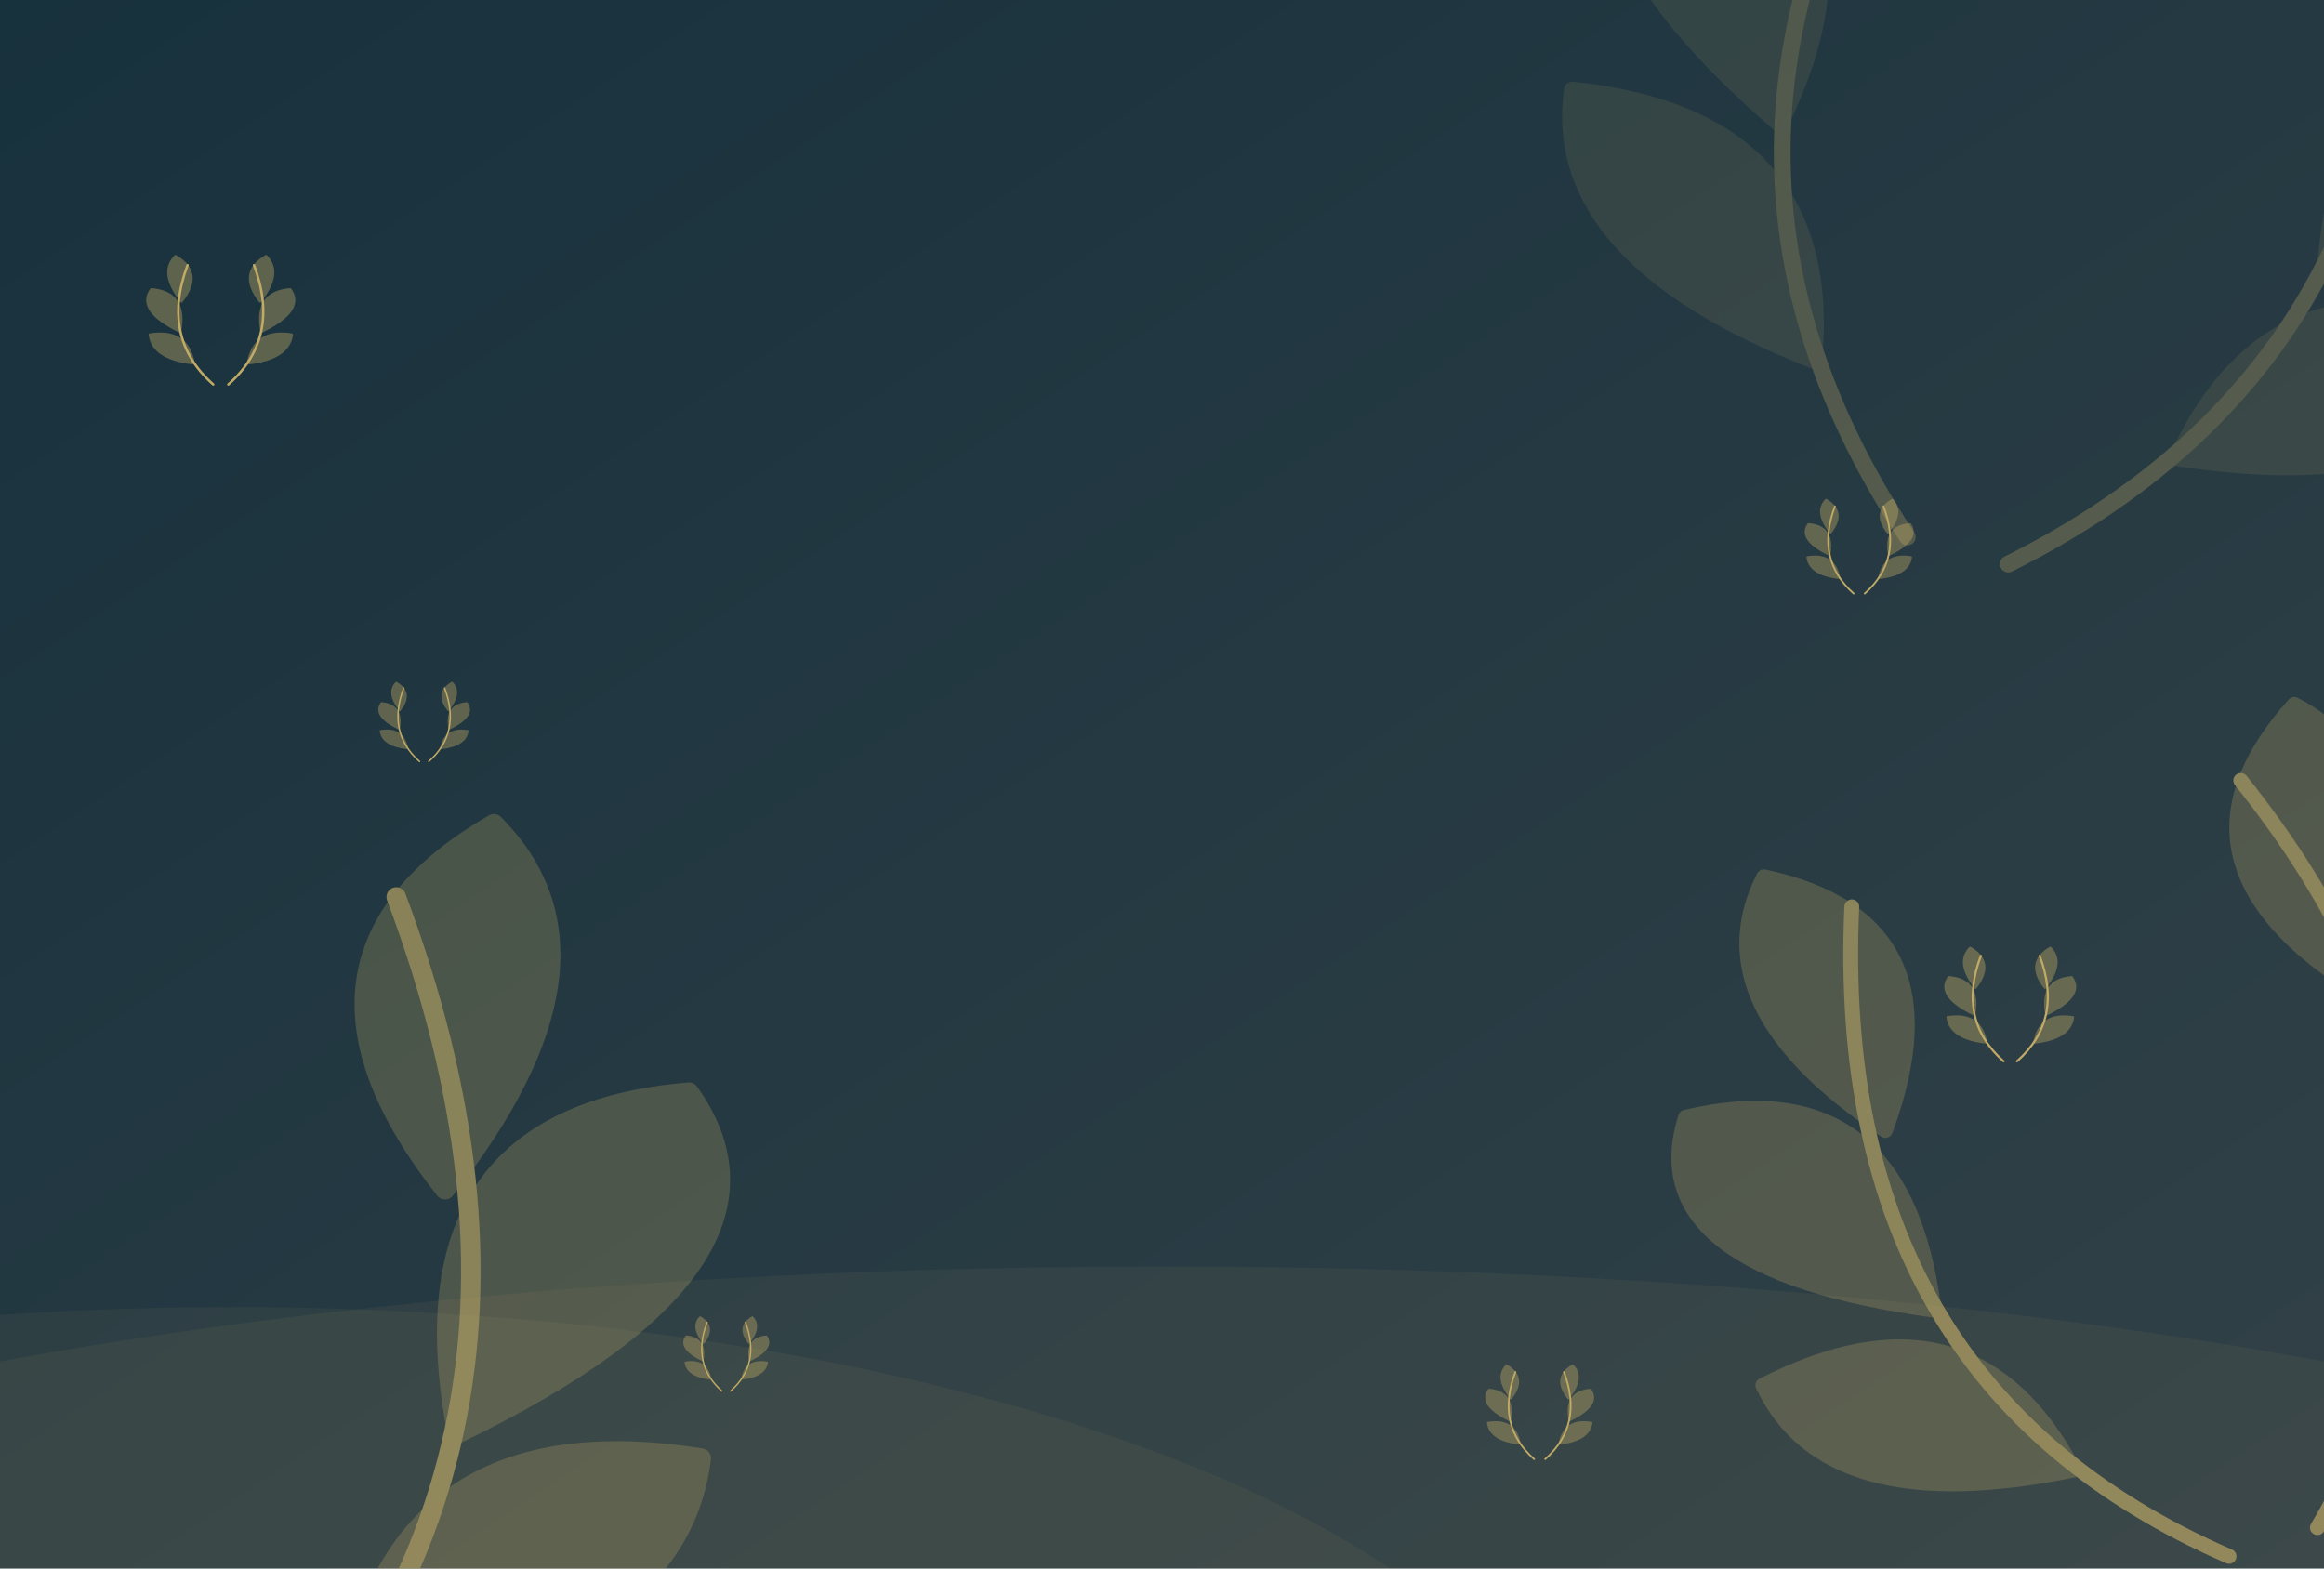
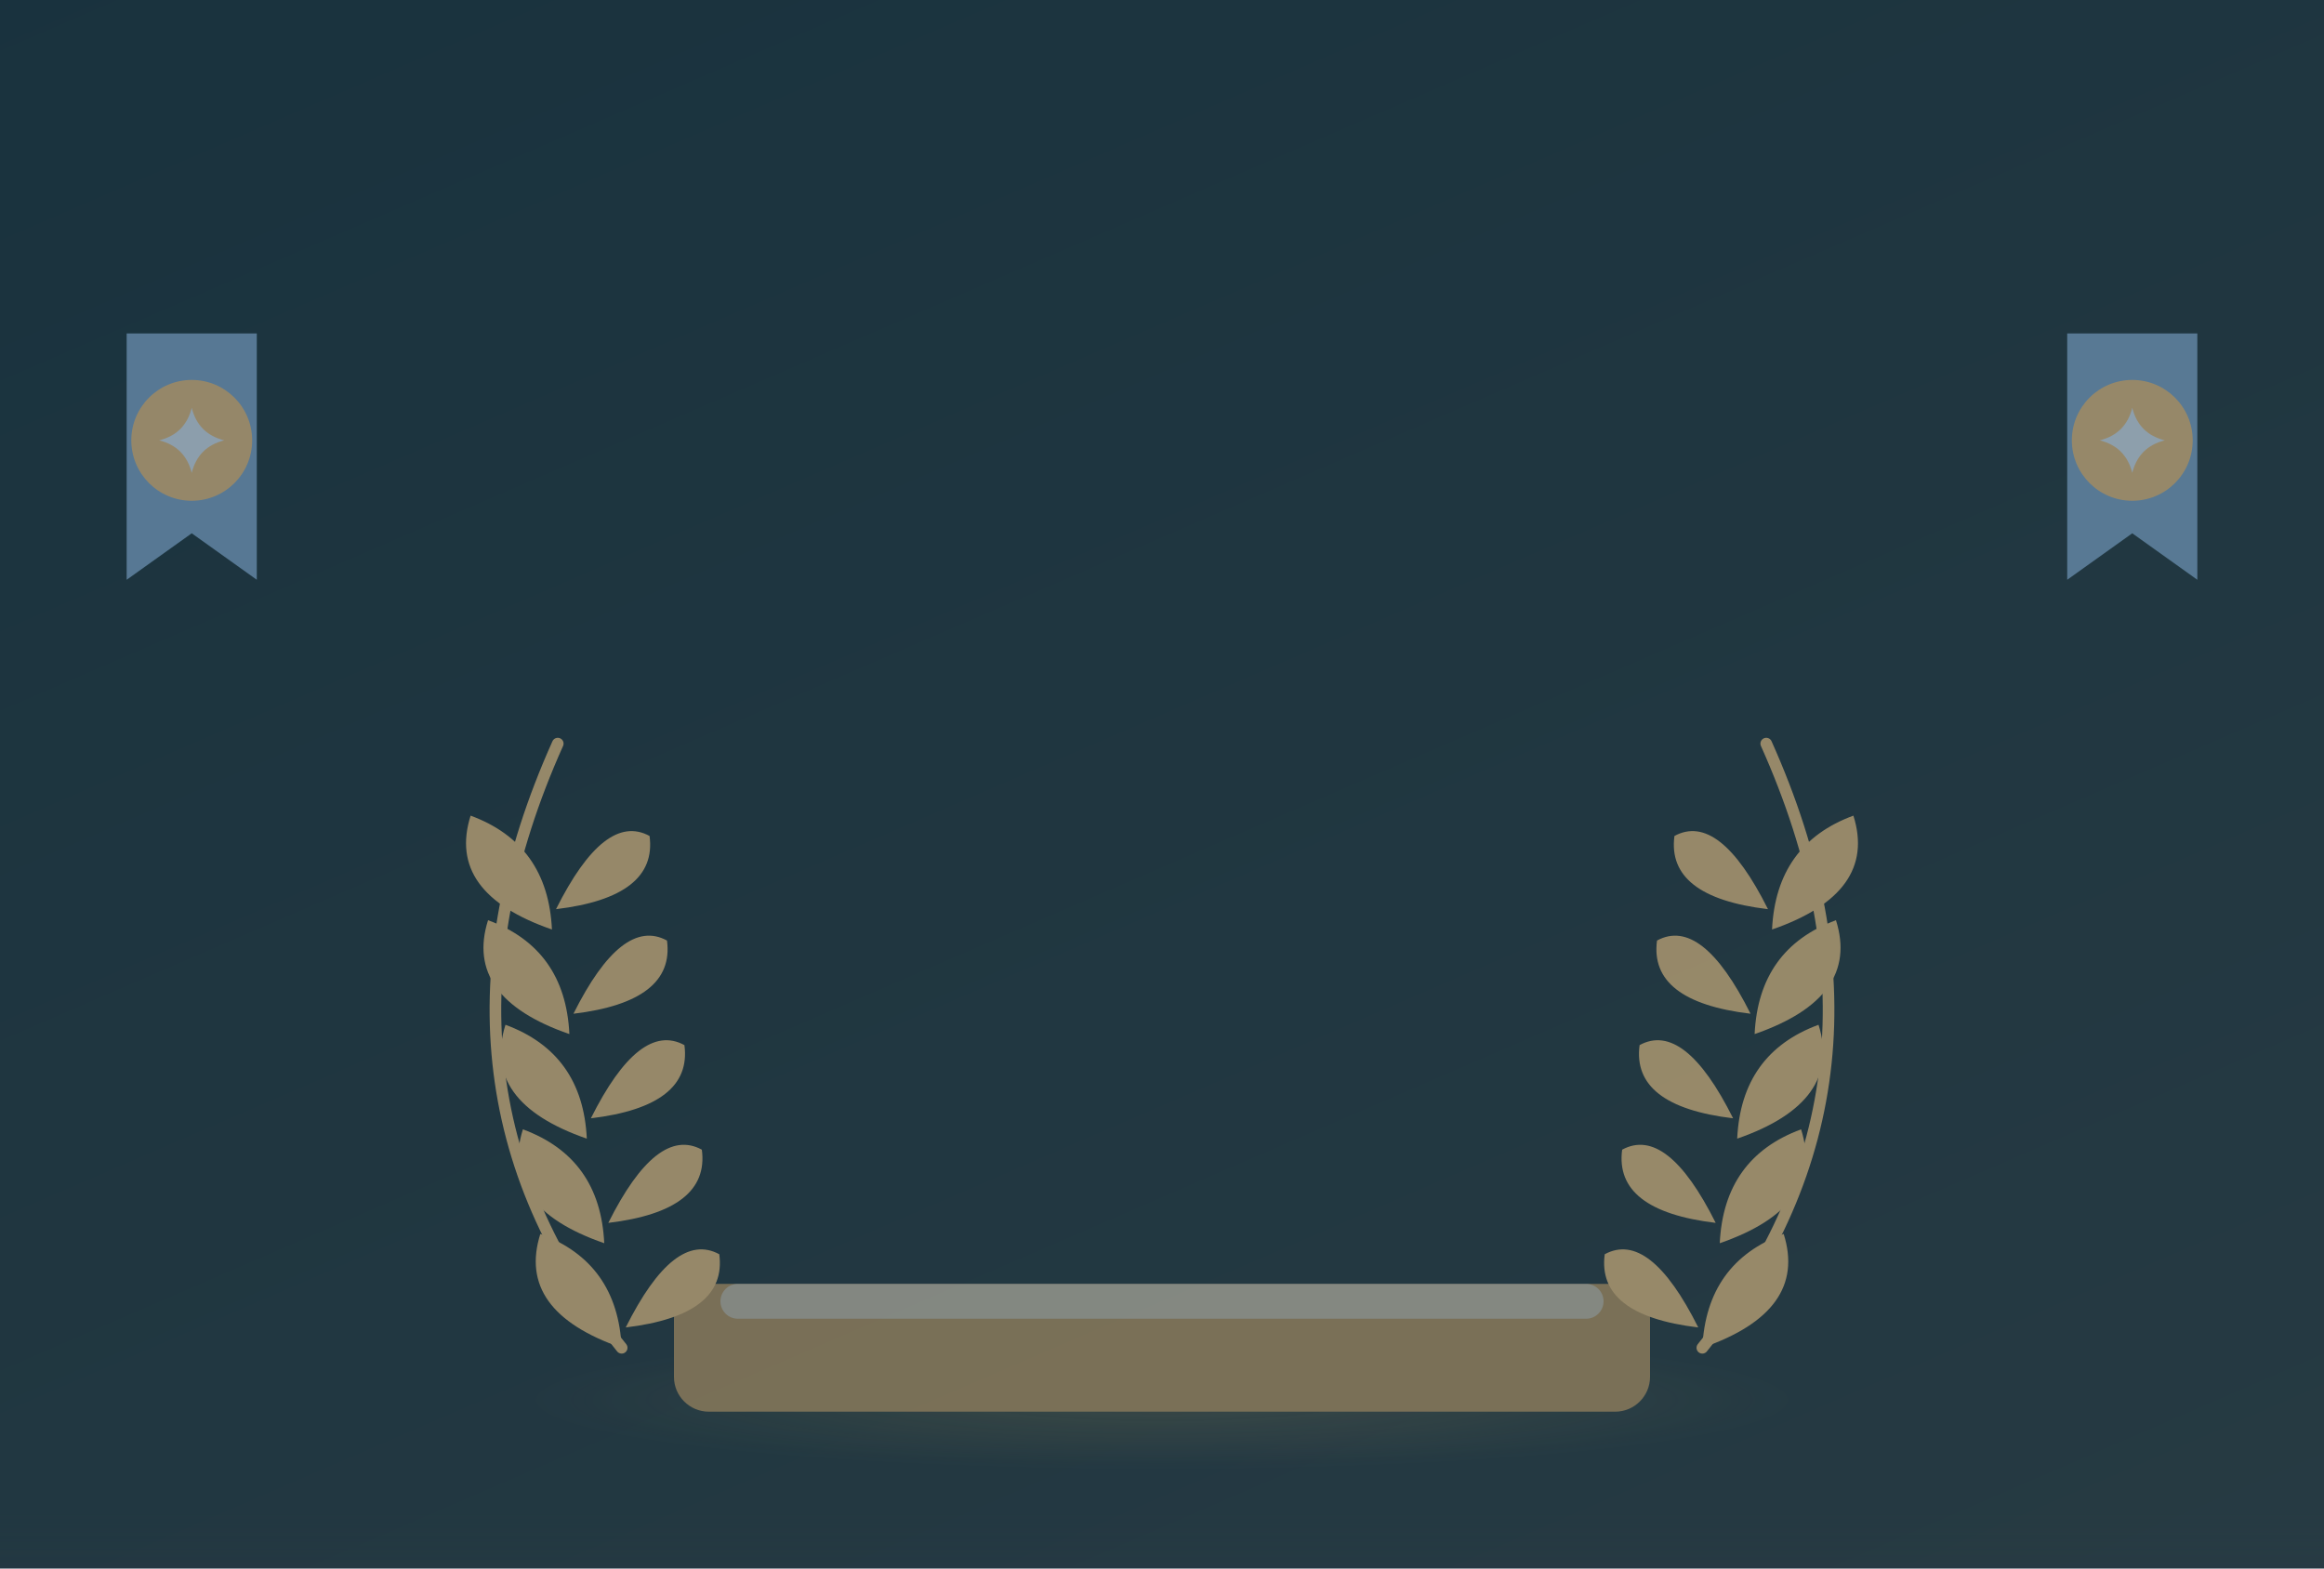
- <svg xmlns="http://www.w3.org/2000/svg" viewBox="0 0 400 270" preserveAspectRatio="xMidYMid slice" fill="none" stroke="currentColor" stroke-width="1.6" stroke-linecap="round" stroke-linejoin="round" color="rgb(192, 170, 101)">
+ <svg xmlns="http://www.w3.org/2000/svg" viewBox="0 70 400 270" preserveAspectRatio="xMidYMid slice" aria-hidden="true" color="">
  <defs>
-     <linearGradient id="scene-backdrop" x2="1" y2="1">
+     <linearGradient id="world-_r_v_-champion-n-base" x2=".2" y2="1">
      <stop stop-color="#17313d" />
      <stop offset="1" stop-color="#324147" />
    </linearGradient>
+     <radialGradient id="world-_r_v_-champion-n-glow">
+       <stop stop-color="#e4bf85" stop-opacity="0.24" />
+       <stop offset="1" stop-color="#e4bf85" stop-opacity="0" />
+     </radialGradient>
+     <radialGradient id="world-_r_v_-champion-n-shadow">
+       <stop stop-color="#c0aa65" stop-opacity=".2" />
+       <stop offset="1" stop-color="#c0aa65" stop-opacity="0" />
+     </radialGradient>
+     <linearGradient id="world-_r_v_-champion-n-quiet" x2="0" y2="1">
+       <stop stop-color="#324147" stop-opacity="0" />
+       <stop offset=".18" stop-color="#324147" stop-opacity=".7" />
+       <stop offset=".7" stop-color="#324147" stop-opacity=".82" />
+       <stop offset="1" stop-color="#324147" stop-opacity="0" />
+     </linearGradient>
  </defs>
-   <rect width="400" height="270" fill="url(#scene-backdrop)" stroke="none" />
-   <defs>
-     <g id="world-_r_v_">
-       <path d="M-5 43Q-40 12-22-36M5 43Q40 12 22-36" />
-       <path d="M-27 8Q-56-6-46-20Q-22-18-27 8M-26-12Q-41-31-30-42Q-11-31-26-12M-18 29Q-45 26-47 10Q-22 6-18 29M27 8Q56-6 46-20Q22-18 27 8M26-12Q41-31 30-42Q11-31 26-12M18 29Q45 26 47 10Q22 6 18 29" fill="currentColor" opacity=".4" />
+   <rect width="400" height="850" fill="url(#world-_r_v_-champion-n-base)" />
+   <g opacity="0.72">
+     <ellipse cx="200" cy="311" rx="110" ry="12" fill="url(#world-_r_v_-champion-n-shadow)" />
+     <rect x="116" y="291" width="168" height="22" rx="6" fill="#9b855f" />
+     <rect x="124" y="291" width="152" height="6" rx="3" fill="#b7c7d5" opacity=".5" />
+     <g transform="translate(107 302) rotate(0) scale(1 1)">
+       <path d="M0 0Q-37-46-11-104" fill="none" stroke="#c4a879" stroke-width="2" stroke-linecap="round" stroke-linejoin="round" />
+       <g transform="translate(0 0) rotate(0) scale(0.7)">
+         <path d="M0 0Q-26-9-20-28Q-1-21 0 0M1-5Q13-29 24-23Q26-8 1-5" fill="#c4a879" />
+       </g>
+       <g transform="translate(-3 -18) rotate(0) scale(0.7)">
+         <path d="M0 0Q-26-9-20-28Q-1-21 0 0M1-5Q13-29 24-23Q26-8 1-5" fill="#c4a879" />
+       </g>
+       <g transform="translate(-6 -36) rotate(0) scale(0.7)">
+         <path d="M0 0Q-26-9-20-28Q-1-21 0 0M1-5Q13-29 24-23Q26-8 1-5" fill="#c4a879" />
+       </g>
+       <g transform="translate(-9 -54) rotate(0) scale(0.7)">
+         <path d="M0 0Q-26-9-20-28Q-1-21 0 0M1-5Q13-29 24-23Q26-8 1-5" fill="#c4a879" />
+       </g>
+       <g transform="translate(-12 -72) rotate(0) scale(0.7)">
+         <path d="M0 0Q-26-9-20-28Q-1-21 0 0M1-5Q13-29 24-23Q26-8 1-5" fill="#c4a879" />
+       </g>
    </g>
-   </defs>
-   <ellipse cx="200" cy="298" rx="330" ry="80" fill="currentColor" opacity=".07" stroke="none" />
-   <ellipse cx="40" cy="315" rx="230" ry="90" fill="currentColor" opacity=".07" stroke="none" />
-   <g opacity="0.65">
-     <use href="#world-_r_v_" transform="translate(22 230) scale(2.1)" />
-     <use href="#world-_r_v_" transform="translate(370 200) scale(1.6) rotate(-18)" />
-     <use href="#world-_r_v_" transform="translate(357 20) scale(1.8) rotate(15)" opacity=".45" />
-   </g>
-   <g transform="translate(38 55) scale(0.26)">
-     <g class="series-world-mote" style="animation-delay: 0s; animation-duration: 7s;">
-       <use href="#world-_r_v_" />
+     <g transform="translate(293 302) rotate(0) scale(-1 1)">
+       <path d="M0 0Q-37-46-11-104" fill="none" stroke="#c4a879" stroke-width="2" stroke-linecap="round" stroke-linejoin="round" />
+       <g transform="translate(0 0) rotate(0) scale(0.7)">
+         <path d="M0 0Q-26-9-20-28Q-1-21 0 0M1-5Q13-29 24-23Q26-8 1-5" fill="#c4a879" />
+       </g>
+       <g transform="translate(-3 -18) rotate(0) scale(0.7)">
+         <path d="M0 0Q-26-9-20-28Q-1-21 0 0M1-5Q13-29 24-23Q26-8 1-5" fill="#c4a879" />
+       </g>
+       <g transform="translate(-6 -36) rotate(0) scale(0.7)">
+         <path d="M0 0Q-26-9-20-28Q-1-21 0 0M1-5Q13-29 24-23Q26-8 1-5" fill="#c4a879" />
+       </g>
+       <g transform="translate(-9 -54) rotate(0) scale(0.7)">
+         <path d="M0 0Q-26-9-20-28Q-1-21 0 0M1-5Q13-29 24-23Q26-8 1-5" fill="#c4a879" />
+       </g>
+       <g transform="translate(-12 -72) rotate(0) scale(0.7)">
+         <path d="M0 0Q-26-9-20-28Q-1-21 0 0M1-5Q13-29 24-23Q26-8 1-5" fill="#c4a879" />
+       </g>
+     </g>
+     <g transform="translate(33 149) rotate(0) scale(0.8)">
+       <path d="M-14-27H14V26L0 16L-14 26Z" fill="#6d93b4" />
+       <circle cx="0" cy="-4" r="13" fill="#c4a879" />
+       <g transform="translate(0 -4) rotate(0) scale(0.7)">
+         <path d="M0-10Q2-2 10 0Q2 2 0 10Q-2 2-10 0Q-2-2 0-10Z" fill="#b7c7d5" />
+       </g>
+     </g>
+     <g transform="translate(367 149) rotate(0) scale(0.8)">
+       <path d="M-14-27H14V26L0 16L-14 26Z" fill="#6d93b4" />
+       <circle cx="0" cy="-4" r="13" fill="#c4a879" />
+       <g transform="translate(0 -4) rotate(0) scale(0.7)">
+         <path d="M0-10Q2-2 10 0Q2 2 0 10Q-2 2-10 0Q-2-2 0-10Z" fill="#b7c7d5" />
+       </g>
    </g>
  </g>
-   <g transform="translate(320 94) scale(0.19)">
-     <g class="series-world-mote" style="animation-delay: -1.7s; animation-duration: 8s;">
-       <use href="#world-_r_v_" />
-     </g>
-   </g>
-   <g transform="translate(73 124.2) scale(0.16)">
-     <g class="series-world-mote" style="animation-delay: -3.4s; animation-duration: 9s;">
-       <use href="#world-_r_v_" />
-     </g>
-   </g>
-   <g transform="translate(346 172.8) scale(0.23)">
-     <g class="series-world-mote" style="animation-delay: -5.1s; animation-duration: 7s;">
-       <use href="#world-_r_v_" />
-     </g>
-   </g>
-   <g transform="translate(125 233) scale(0.15)">
-     <g class="series-world-mote" style="animation-delay: -6.8s; animation-duration: 8s;">
-       <use href="#world-_r_v_" />
-     </g>
-   </g>
-   <g transform="translate(265 243) scale(0.19)">
-     <g class="series-world-mote" style="animation-delay: -8.5s; animation-duration: 9s;">
-       <use href="#world-_r_v_" />
+   <rect y="330" width="400" height="390" fill="url(#world-_r_v_-champion-n-quiet)" />
+   <g opacity="0.55">
+     <path d="M0 749Q191 701 400 746V850H0Z" fill="#3b5152" />
+     <g transform="translate(54 801) rotate(0) scale(1)">
+       <path d="M-24-48H24L17-15Q0 2-17-15Z" fill="#c4a879" />
+       <path d="M-24-40Q-50-47-39-20Q-31-5-15-12M24-40Q50-47 39-20Q31-5 15-12" fill="none" stroke="#c4a879" stroke-width="5" stroke-linecap="round" stroke-linejoin="round" />
+       <rect x="-3" y="-9" width="6" height="29" rx="2" fill="#c4a879" />
+       <rect x="-21" y="18" width="42" height="8" rx="3" fill="#c4a879" />
+       <g transform="translate(0 -30) rotate(0) scale(0.8)">
+         <path d="M0-10Q2-2 10 0Q2 2 0 10Q-2 2-10 0Q-2-2 0-10Z" fill="#b7c7d5" />
+       </g>
    </g>
  </g>
</svg>
